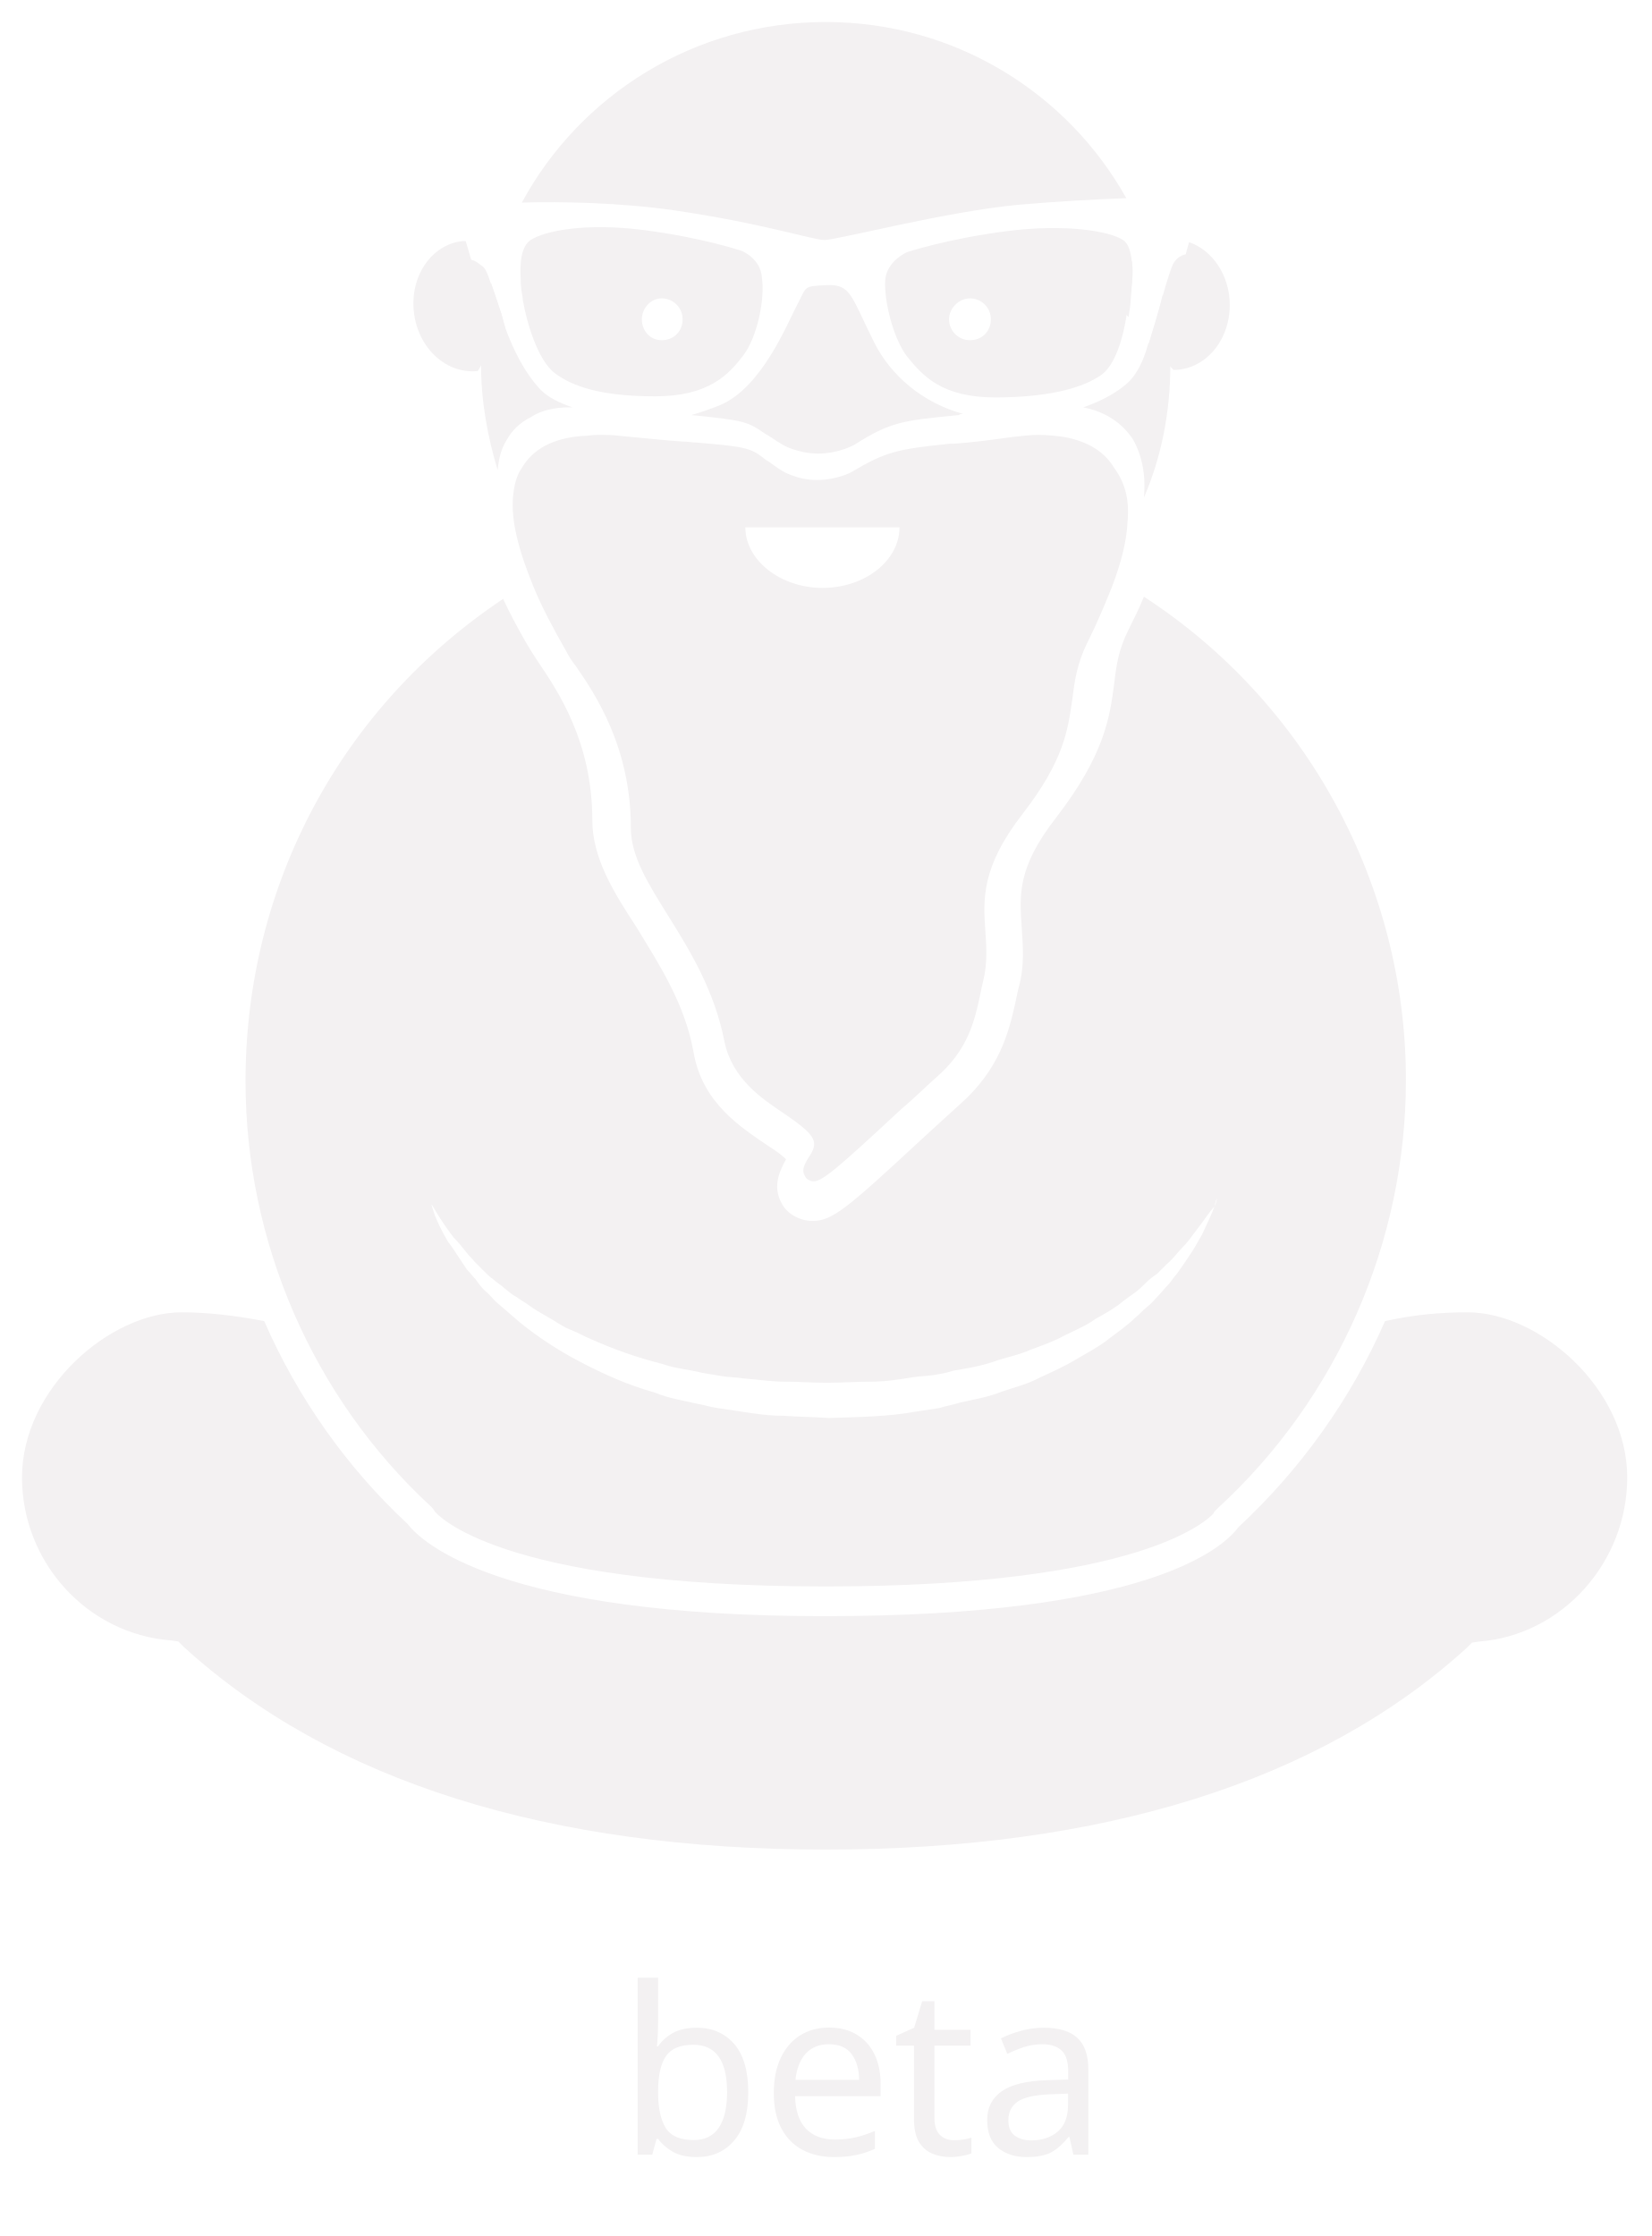
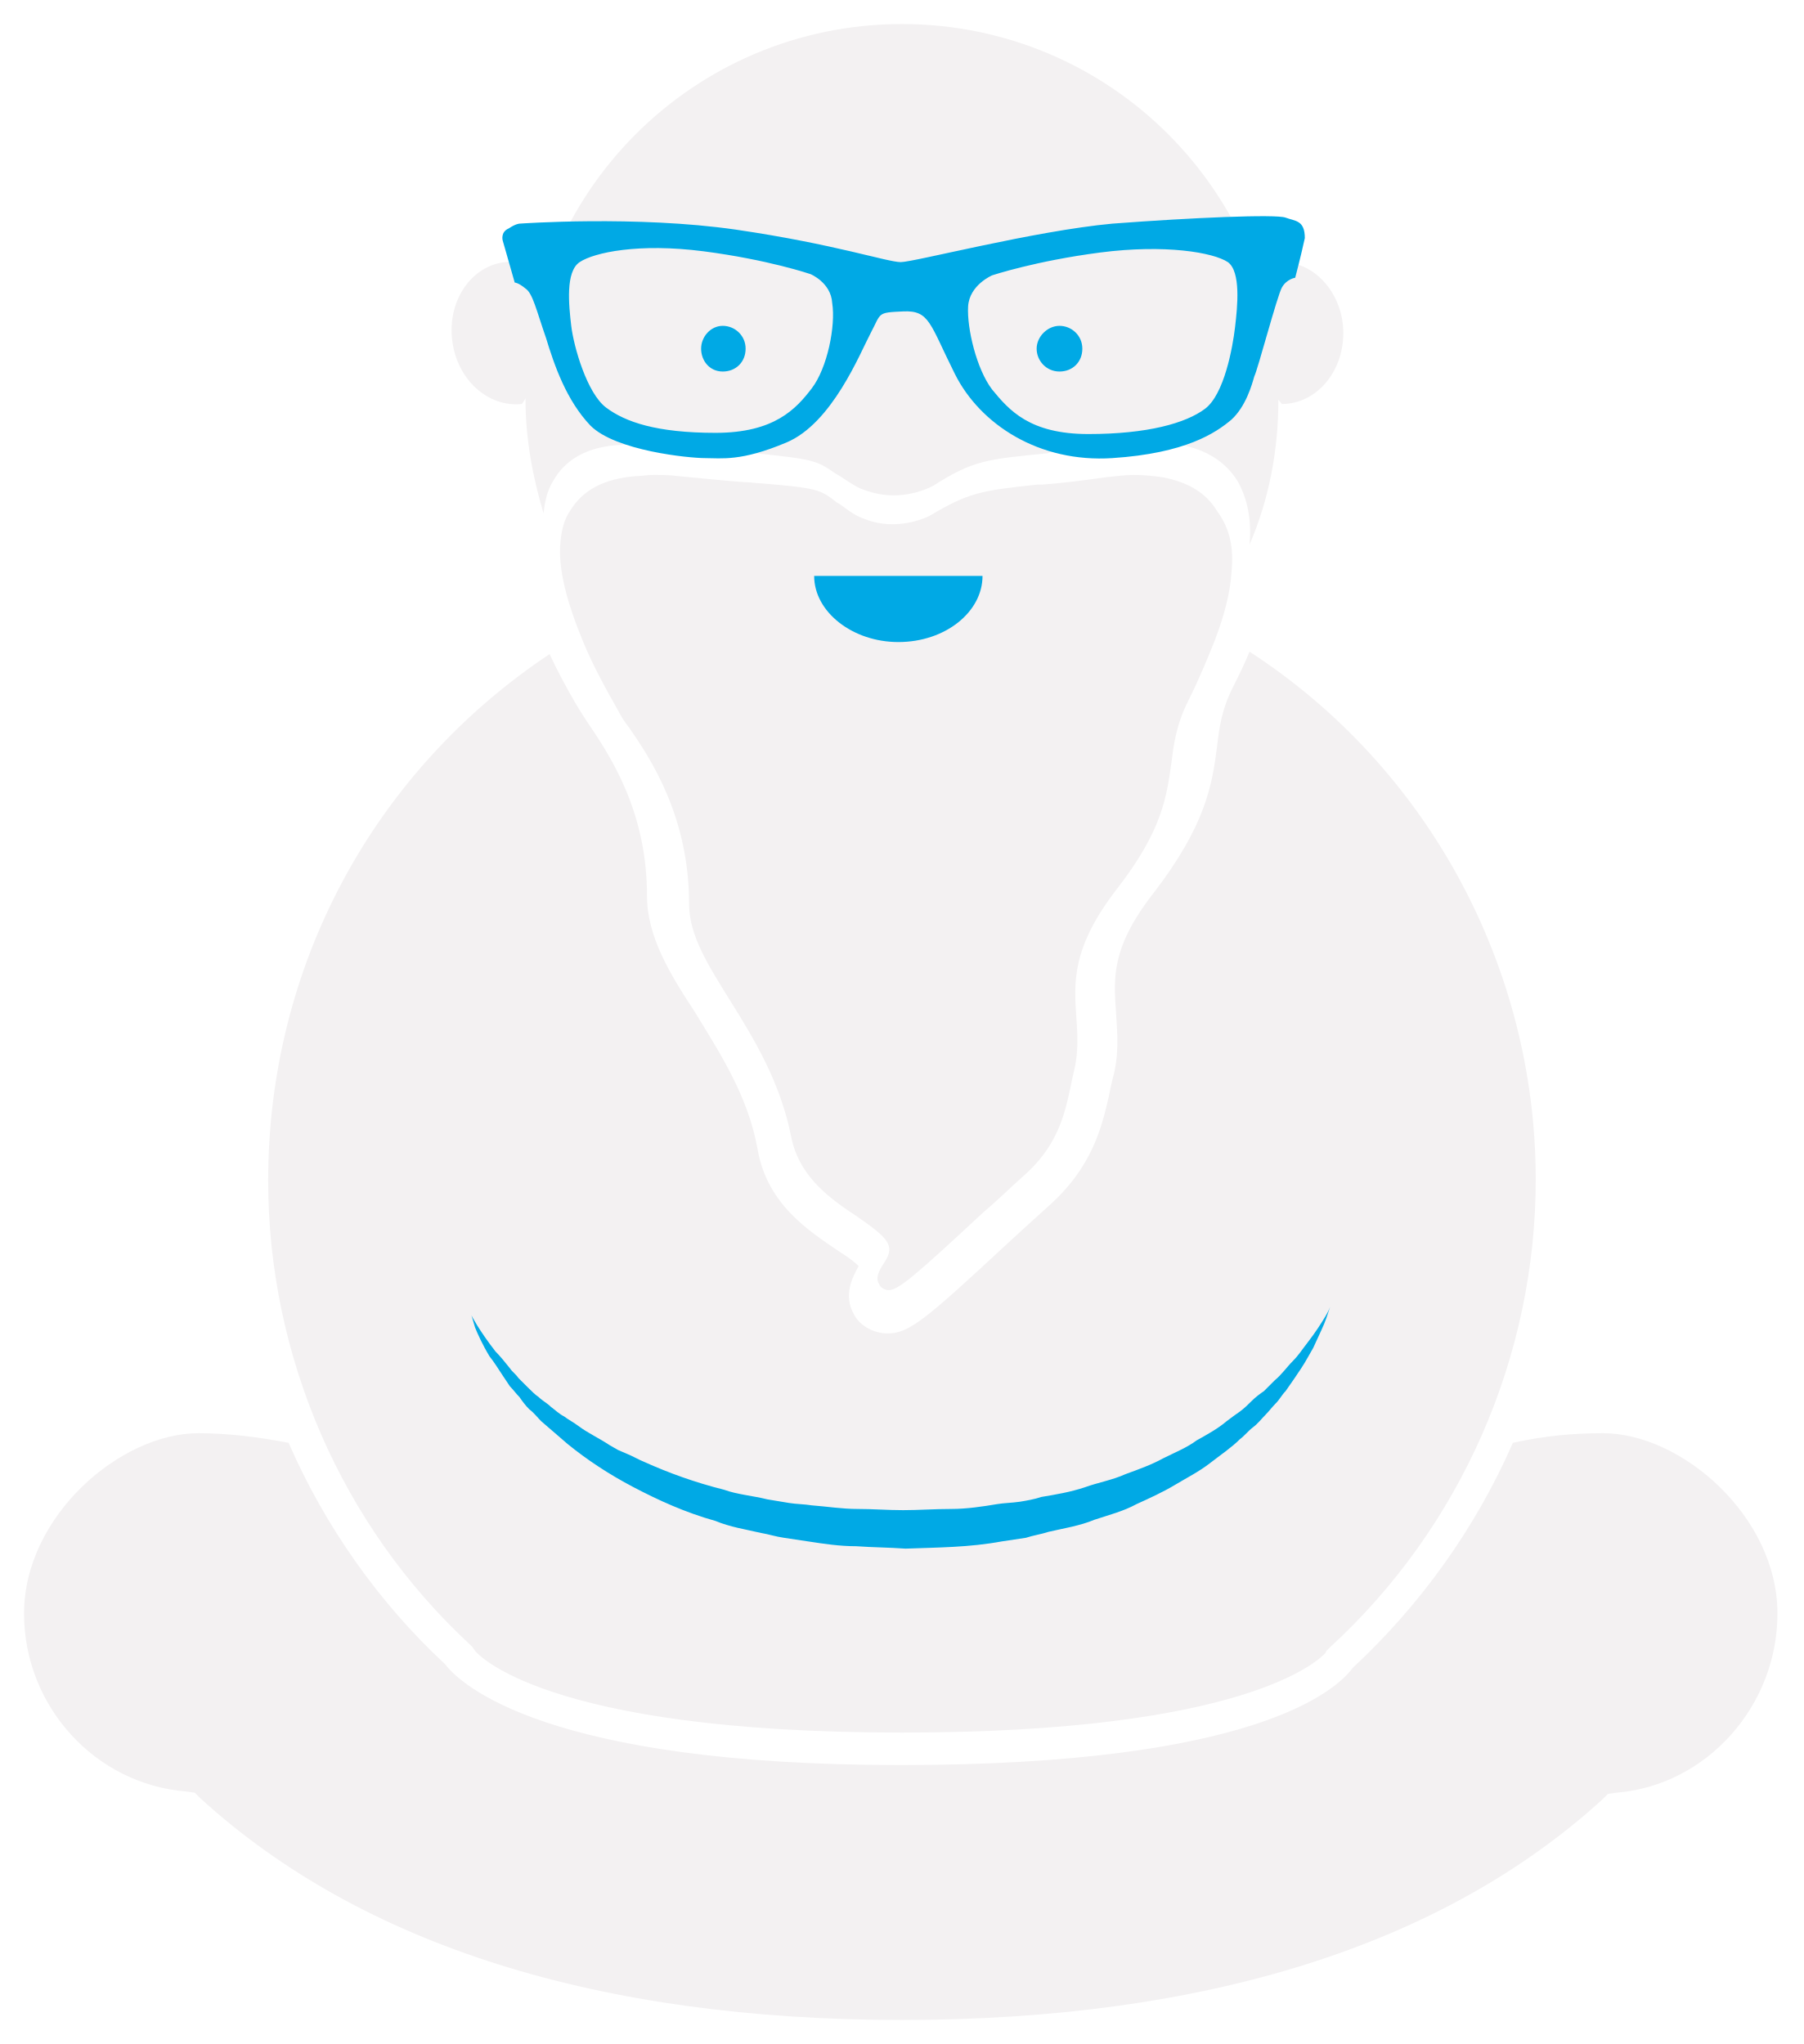
- <svg xmlns="http://www.w3.org/2000/svg" version="1.1" id="Layer_1" x="0px" y="0px" viewBox="0 0 150 203.1" enable-background="new 0 0 150 203.1" xml:space="preserve">
-   <path fill="#F3F1F2" d="M102.8,23.7c0.1,1.1,0,2.5-0.1,3.5c0,0.4-0.1,1-0.2,1.6l-1-1.1C101.5,26.1,102,24.8,102.8,23.7z" />
-   <path fill="#F3F1F2" d="M111.7,27.7c0,3.3-2.3,5.9-5.1,5.9l-0.3-0.3l-1.9-2.2c0.2-0.7,0.8-2.5,1.2-4.2c0.4-1.4,0.8-2.7,1-3  c0.4-0.7,1.1-0.8,1.1-0.8s0.1-0.4,0.3-1.1C110.1,22.7,111.7,25,111.7,27.7z" />
-   <path fill="#F3F1F2" d="M75,168c-25.2,0-44.9-6.2-58.3-18.4l-0.5-0.5l-0.7-0.1C7.9,148.4,2,141.9,2,134.2c0-8.1,8-15,14.5-15  c2.4,0,4.9,0.3,7.5,0.8c3,6.9,7.5,13.3,13,18.4c1.3,1.7,8.4,8.4,37.9,8.4c29.4,0,36.2-6.2,37.6-8.1c5.6-5.2,10.2-11.6,13.3-18.7  c2.7-0.6,5.1-0.8,7.5-0.8c6.5,0,14.5,6.9,14.5,15c0,7.7-5.9,14.3-13.4,14.9l-0.7,0.1l-0.5,0.5C119.9,161.8,100.2,168,75,168L75,168z  " />
-   <path fill="#F3F1F2" d="M103.9,54.2c-0.4,1-0.9,2-1.4,3c-0.9,1.8-1.1,3.2-1.3,4.9c-0.4,3.1-0.9,6.5-5.3,12.2c-3.5,4.5-3.3,7-3.1,9.9  c0.1,1.7,0.3,3.5-0.3,5.6c-0.1,0.4-0.2,0.9-0.3,1.4c-0.6,2.6-1.4,5.9-5,9.1c-0.9,0.8-2.3,2.1-3.4,3.1c-6.9,6.4-8.2,7.5-10,7.5  c-1.1,0-2.3-0.6-2.8-1.6c-0.9-1.6-0.1-3.1,0.4-4c-0.3-0.3-0.8-0.7-1.6-1.2c-2.5-1.7-6-3.9-6.8-8.5c-0.8-4.5-3.2-8.1-5.2-11.4  c-2.1-3.2-4-6.3-4-9.7c0-7.1-3.1-11.7-5-14.5c-0.4-0.6-0.7-1.1-1-1.6c-0.8-1.4-1.5-2.7-2.1-4c-14.7,9.8-23.4,26-23.4,43.8  c0,14.6,6.1,28.7,16.8,38.6l0.2,0.2l0.2,0.3c0.1,0.1,5.4,6.8,35.5,6.8c28.6,0,34.6-6,35.2-6.6l0.1-0.2l0.3-0.3  c10.9-10,17.1-24.2,17.1-38.9C127.7,80.4,118.7,63.8,103.9,54.2z M110.3,109.6c-0.2,0.6-0.6,1.4-1.1,2.5c-0.3,0.5-0.6,1.1-1,1.7  c-0.4,0.6-0.8,1.2-1.3,1.9c-0.3,0.3-0.5,0.7-0.8,1c-0.3,0.3-0.6,0.7-0.9,1s-0.6,0.7-1,1c-0.4,0.3-0.7,0.7-1.1,1  c-0.7,0.7-1.6,1.3-2.5,2c-0.9,0.7-1.9,1.2-2.9,1.8s-2.1,1.1-3.2,1.6c-1.1,0.6-2.3,0.9-3.5,1.3c-1.2,0.5-2.5,0.7-3.8,1  c-0.6,0.2-1.3,0.3-1.9,0.5c-0.7,0.1-1.3,0.2-2,0.3c-2.7,0.5-5.3,0.5-8,0.6c-1.4-0.1-2.7-0.1-4.1-0.2c-1.4,0-2.7-0.2-4-0.4  c-0.7-0.1-1.3-0.2-2-0.3c-0.7-0.1-1.3-0.3-1.9-0.4c-1.3-0.3-2.6-0.5-3.8-1c-2.5-0.7-4.7-1.7-6.8-2.8c-2.1-1.1-3.9-2.3-5.5-3.6  c-0.8-0.7-1.5-1.3-2.2-1.9c-0.3-0.3-0.6-0.7-1-1c-0.3-0.3-0.6-0.7-0.8-1c-0.3-0.3-0.5-0.6-0.8-0.9l-0.6-0.9  c-0.4-0.6-0.7-1.1-1.1-1.6c-0.6-1-1-1.9-1.2-2.4c-0.2-0.6-0.3-0.9-0.3-1c0.1,0.1,0.7,1.3,2,3c0.4,0.4,0.8,0.9,1.2,1.4  c0.2,0.3,0.5,0.5,0.7,0.8l0.8,0.8c0.3,0.3,0.6,0.6,0.9,0.8c0.3,0.3,0.7,0.5,1,0.8c0.4,0.3,0.7,0.6,1.1,0.8c0.4,0.3,0.8,0.5,1.2,0.8  c0.8,0.6,1.7,1,2.6,1.6c0.2,0.1,0.5,0.3,0.7,0.4c0.2,0.1,0.5,0.2,0.7,0.3c0.5,0.2,1,0.5,1.5,0.7c2,0.9,4.2,1.7,6.6,2.3  c1.1,0.4,2.4,0.5,3.6,0.8c0.6,0.1,1.2,0.2,1.8,0.3c0.6,0.1,1.3,0.1,1.9,0.2c1.3,0.1,2.5,0.3,3.8,0.3s2.5,0.1,3.8,0.1  c1.3,0,2.6-0.1,4-0.1c1.3,0,2.6-0.2,3.8-0.4c0.6-0.1,1.2-0.1,1.9-0.2c0.6-0.1,1.2-0.2,1.8-0.4c1.2-0.2,2.4-0.4,3.6-0.8  c1.1-0.4,2.3-0.6,3.4-1.1c1.1-0.4,2.2-0.8,3.1-1.3c1-0.5,2-0.9,2.8-1.5c0.9-0.5,1.8-1,2.5-1.6c0.4-0.3,0.8-0.6,1.1-0.8  c0.4-0.3,0.7-0.6,1-0.9c0.3-0.3,0.7-0.6,1-0.8c0.3-0.3,0.6-0.6,0.9-0.9c0.6-0.5,1-1.1,1.5-1.6s0.8-1,1.2-1.5  C109.4,110.8,109.9,110,110.3,109.6c0.1-0.5,0.2-0.7,0.3-0.8C110.5,108.9,110.5,109.2,110.3,109.6z" />
-   <path fill="#F3F1F2" d="M45.4,28.1c0.2,0.5,0.3,1.1,0.5,1.7l-2.2,3.4l-0.3,0.5c-2.8,0.3-5.4-2-5.8-5.3c-0.4-3.3,1.6-6.2,4.4-6.5  c0.1,0,0.2,0,0.3,0l0.5,1.7c0,0,0.3,0,0.9,0.5c0.4,0.2,0.6,0.8,0.9,1.7C44.8,26.4,45.1,27.2,45.4,28.1z" />
-   <path fill="#F3F1F2" d="M47.7,27.1l-0.2,0.2c0-0.1,0-0.2,0-0.2c0-0.5-0.1-1-0.2-1.6C47.5,26,47.7,26.5,47.7,27.1z" />
-   <path fill="#F3F1F2" d="M49.1,35.4c0.7,0.7,1.7,1.2,2.9,1.6c-0.1,0-0.2,0-0.3,0c-1.4,0-2.6,0.3-3.5,0.9c-1,0.5-1.7,1.2-2.2,2.1  c-0.5,0.8-0.7,1.7-0.8,2.7c-0.9-3-1.5-6.2-1.5-9.4v-0.2c0-2.5,0.3-5,0.9-7.4c0.2,0.6,0.5,1.4,0.8,2.4c0.2,0.5,0.3,1.1,0.5,1.7  C46.6,31.7,47.6,33.8,49.1,35.4z" />
-   <path fill="#F3F1F2" d="M69.2,25.2c-0.1-1.7-1.8-2.4-1.8-2.4s-3.5-1.2-8.9-1.9c-5.4-0.7-9.1,0.1-10.3,0.9c-0.9,0.6-1,2.2-0.9,3.7  c0,0,0,0,0,0c0,0.6,0.1,1.2,0.2,1.6c0,0.1,0,0.2,0,0.2c0.3,1.8,1.3,5.4,2.9,6.6c1.6,1.2,4.2,2.1,9.1,2.1s6.7-2,8-3.7  S69.5,27.1,69.2,25.2z M60.1,30.9c-1.1,0-1.8-0.9-1.8-1.9s0.8-1.9,1.8-1.9S62,27.9,62,29S61.2,30.9,60.1,30.9z" />
-   <path fill="#F3F1F2" d="M87.5,37.6c-0.2,0-0.3,0-0.4,0.1c-5.1,0.5-6.2,0.6-9.5,2.7c0,0-1.4,0.8-3.3,0.8c-0.9,0-1.7-0.2-2.3-0.4  s-0.9-0.4-0.9-0.4c-0.7-0.4-1.2-0.8-1.6-1c-1.6-1.1-1.8-1.2-6.7-1.7c0.7-0.2,1.6-0.5,2.6-0.9c3.8-1.6,6.1-7.4,7-9.1  c0.9-1.7,0.5-1.7,2.7-1.8c2.2-0.1,2.2,1,4.3,5.2C80.9,34.1,83.8,36.6,87.5,37.6z" />
-   <path fill="#F3F1F2" d="M47.4,18.4C52.7,8.6,63.1,2,75,2c11.8,0,22,6.5,27.3,16c-2.7,0.1-6.4,0.3-9.8,0.6C86,19.2,76,21.8,74.9,21.8  c-1.1,0-5.5-1.5-13.7-2.7C56.3,18.4,51,18.3,47.4,18.4z" />
-   <path fill="#F3F1F2" d="M102.8,23.7c-0.1-0.8-0.3-1.6-0.8-1.9c-1.2-0.8-5.2-1.5-10.6-0.8s-9,1.9-9,1.9s-1.9,0.8-2,2.6s0.7,5.2,2,6.9  c1.4,1.7,3.1,3.7,8,3.7s8.1-0.9,9.7-2.1c1.2-0.9,1.9-3.3,2.2-5.2c0.1-0.6,0.2-1.2,0.2-1.6C102.8,26.2,103,24.8,102.8,23.7z   M88.1,30.9c-1.1,0-1.9-0.9-1.9-1.9s0.9-1.9,1.9-1.9S90,27.9,90,29S89.2,30.9,88.1,30.9z" />
-   <path fill="#F3F1F2" d="M106.3,33.2L106.3,33.2c0,4.2-0.8,8.3-2.4,12c0.2-2.1-0.2-3.9-1-5.3c-1-1.5-2.5-2.5-4.5-2.9  c2-0.7,3.2-1.5,4-2.2c1.2-1.1,1.7-2.9,1.9-3.6c0,0,0.1-0.1,0.1-0.2c0.2-0.7,0.8-2.5,1.2-4.2C106.1,28.9,106.3,31.1,106.3,33.2z" />
-   <path fill="#F3F1F2" d="M101.2,42.5c-0.9-1.5-2.4-2.4-4.5-2.8c-0.7-0.1-1.5-0.2-2.4-0.2c-0.7,0-1.5,0.1-2.4,0.2  c-2.1,0.3-3.8,0.5-5.2,0.6h-0.4c-4.8,0.5-5.8,0.7-9,2.6c0,0-1.3,0.7-3.1,0.7c-0.9,0-1.7-0.2-2.2-0.4c-0.6-0.2-0.9-0.4-0.9-0.4  c-0.7-0.4-1.1-0.8-1.5-1c-1.4-1.1-1.6-1.2-6.3-1.6c-0.4,0-0.9-0.1-1.4-0.1c-1.5-0.1-3.3-0.3-5.5-0.5c-0.7-0.1-1.4-0.1-2.1-0.1  c-0.5,0-1,0.1-1.4,0.1c-2.7,0.2-4.5,1.2-5.5,2.9c-0.5,0.7-0.7,1.6-0.8,2.6c-0.2,2.2,0.5,4.9,1.9,8.3c0.7,1.7,1.7,3.6,2.9,5.7  c0.2,0.4,0.5,0.9,0.9,1.4c1.8,2.6,5,7.4,5,14.7c0,2.6,1.6,5.1,3.4,8c2,3.2,4.2,6.8,5.1,11.4c0.7,3.4,3.4,5.2,5.5,6.6  c2.6,1.8,3.1,2.4,2.3,3.7c-0.6,0.9-0.8,1.4-0.5,1.9c0.1,0.3,0.5,0.5,0.8,0.5c0.8,0,2.2-1.2,7.9-6.5c1.3-1.1,2.4-2.2,3.2-2.9  c2.9-2.5,3.5-5.1,4-7.4c0.1-0.5,0.2-1,0.3-1.4c0.4-1.6,0.3-3.1,0.2-4.5c-0.2-2.9-0.4-5.8,3.4-10.7c3.8-4.9,4.1-7.7,4.5-10.4  c0.2-1.6,0.4-3.2,1.4-5.2c0.9-1.8,1.6-3.5,2.2-5c0.8-2.1,1.3-4,1.4-5.7C102.6,45.6,102.3,44,101.2,42.5z M74.7,53.4  c-3.8,0-7-2.5-7-5.5h14C81.7,50.9,78.6,53.4,74.7,53.4z" />
-   <text transform="matrix(1 0 0 1 56.1194 195.7135)" fill="#F3F1F2" font-family="'Pacifico'" font-size="21.153">beta</text>
+ <svg xmlns="http://www.w3.org/2000/svg" version="1.1" id="Layer_1" x="0px" y="0px" width="150px" height="170px" viewBox="0 0 150 170" enable-background="new 0 0 150 170" xml:space="preserve">
+   <path fill="#F3F1F2" d="M101.5,27.7c0-3.3,2.3-5.9,5.1-5.9c2.8,0,5.1,2.7,5.1,5.9c0,3.3-2.3,5.9-5.1,5.9L101.5,27.7z" />
+   <path fill="#F3F1F2" d="M75,168c-25.2,0-44.9-6.2-58.3-18.4l-0.5-0.5l-0.7-0.1C7.9,148.4,2,141.9,2,134.2c0-8.1,8-15,14.5-15  c2.4,0,4.9,0.3,7.5,0.8c3,6.9,7.5,13.3,13,18.4c1.3,1.7,8.4,8.4,37.9,8.4c29.4,0,36.2-6.2,37.6-8.1c5.6-5.2,10.2-11.6,13.3-18.7  c2.7-0.6,5.1-0.8,7.5-0.8c6.5,0,14.5,6.9,14.5,15c0,7.7-5.9,14.3-13.4,14.9l-0.7,0.1l-0.5,0.5C119.9,161.8,100.2,168,75,168" />
+   <path fill="#F3F1F2" d="M127.7,98.1c0,14.7-6.2,28.9-17.1,38.9l-0.3,0.3l-0.1,0.2c-0.6,0.6-6.6,6.6-35.2,6.6  c-30.1,0-35.4-6.7-35.5-6.8l-0.2-0.3l-0.2-0.2c-10.7-9.9-16.8-24-16.8-38.6c0-17.8,8.7-34,23.4-43.8c0.6,1.3,1.3,2.6,2.1,4  c0.3,0.5,0.6,1,1,1.6c1.9,2.8,5,7.4,5,14.5c0,3.4,1.9,6.5,4,9.7c2,3.3,4.4,6.9,5.2,11.4c0.8,4.6,4.3,6.8,6.8,8.5  c0.8,0.5,1.3,0.9,1.6,1.2c-0.5,0.9-1.3,2.4-0.4,4c0.5,1,1.7,1.6,2.8,1.6c1.8,0,3.1-1.1,10-7.5c1.1-1,2.5-2.3,3.4-3.1  c3.6-3.2,4.4-6.5,5-9.1c0.1-0.5,0.2-1,0.3-1.4c0.6-2.1,0.4-3.9,0.3-5.6c-0.2-2.9-0.4-5.4,3.1-9.9c4.4-5.7,4.9-9.1,5.3-12.2  c0.2-1.7,0.4-3.1,1.3-4.9c0.5-1,1-2,1.4-3C118.7,63.8,127.7,80.4,127.7,98.1" />
+   <path fill="#F3F1F2" d="M43.4,33.6c-2.8,0.3-5.4-2-5.8-5.3c-0.4-3.3,1.6-6.2,4.4-6.5c2.8-0.3,5.4,2,5.7,5.3L43.4,33.6z" />
+   <path fill="#F3F1F2" d="M103.9,45.3c0.2-2.1-0.2-3.9-1-5.3c-1-1.6-2.6-2.6-4.7-3h0c-0.8-0.2-1.6-0.2-2.5-0.2c-0.8,0-1.7,0.1-2.6,0.2  c-2.2,0.3-4,0.5-5.5,0.6c-0.2,0-0.3,0-0.5,0.1c-5.1,0.5-6.2,0.6-9.5,2.7c0,0-1.4,0.8-3.3,0.8c-0.9,0-1.7-0.2-2.3-0.4  c-0.6-0.2-0.9-0.4-0.9-0.4c-0.7-0.4-1.2-0.8-1.6-1c-1.6-1.1-1.8-1.2-6.7-1.7c-0.5,0-1-0.1-1.5-0.1c-1.5-0.1-3.4-0.3-5.8-0.6  c-0.8-0.1-1.6-0.1-2.3-0.1c-0.5,0-1,0-1.5,0.1h0C48.9,37.1,47,38.2,46,40c-0.5,0.8-0.7,1.7-0.8,2.7c-0.9-3-1.5-6.2-1.5-9.4  C43.7,16,57.7,2,75,2s31.3,14,31.3,31.3C106.3,37.5,105.5,41.6,103.9,45.3" />
+   <path fill="#00A9E5" d="M60.1,27.1c1,0,1.9,0.8,1.9,1.9s-0.8,1.9-1.9,1.9S58.3,30,58.3,29S59.1,27.1,60.1,27.1" />
+   <path fill="#00A9E5" d="M88.1,27.1c1,0,1.9,0.8,1.9,1.9s-0.8,1.9-1.9,1.9S86.2,30,86.2,29S87.1,27.1,88.1,27.1" />
+   <path fill="#F3F1F2" d="M102.4,47.6c-0.1,1.7-0.6,3.6-1.4,5.7c-0.6,1.5-1.3,3.2-2.2,5c-1,2-1.2,3.6-1.4,5.2  c-0.4,2.7-0.7,5.5-4.5,10.4c-3.8,4.9-3.6,7.8-3.4,10.7c0.1,1.4,0.2,2.9-0.2,4.5c-0.1,0.4-0.2,0.9-0.3,1.4c-0.5,2.3-1.1,4.9-4,7.4  c-0.8,0.7-1.9,1.8-3.2,2.9c-5.7,5.3-7.1,6.5-7.9,6.5c-0.3,0-0.7-0.2-0.8-0.5c-0.3-0.5-0.1-1,0.5-1.9c0.8-1.3,0.3-1.9-2.3-3.7  c-2.1-1.4-4.8-3.2-5.5-6.6c-0.9-4.6-3.1-8.2-5.1-11.4c-1.8-2.9-3.4-5.4-3.4-8c0-7.3-3.2-12.1-5-14.7c-0.4-0.5-0.7-1-0.9-1.4  c-1.2-2.1-2.2-4-2.9-5.7c-1.4-3.4-2.1-6.1-1.9-8.3c0.1-1,0.3-1.9,0.8-2.6c1-1.7,2.8-2.7,5.5-2.9h0c0.4,0,0.9-0.1,1.4-0.1  c0.7,0,1.4,0,2.1,0.1c2.2,0.2,4,0.4,5.5,0.5c0.5,0,1,0.1,1.4,0.1c4.7,0.4,4.9,0.5,6.3,1.6c0.4,0.2,0.8,0.6,1.5,1  c0,0,0.3,0.2,0.9,0.4c0.5,0.2,1.3,0.4,2.2,0.4c1.8,0,3.1-0.7,3.1-0.7c3.2-1.9,4.2-2.1,9-2.6c0.1,0,0.3,0,0.4,0  c1.4-0.1,3.1-0.3,5.2-0.6c0.9-0.1,1.7-0.2,2.4-0.2c0.9,0,1.7,0.1,2.4,0.2h0c2.1,0.4,3.6,1.3,4.5,2.8C102.3,44,102.6,45.6,102.4,47.6  " />
+   <path fill="#00A9E5" d="M81.7,47.9c0,3-3.1,5.5-7,5.5c-3.8,0-7-2.5-7-5.5H81.7z" />
+   <path fill="#00A9E5" d="M106.9,18.1c-0.8-0.3-7.8,0-14.4,0.5C86,19.2,76,21.8,74.9,21.8c-1.1,0-5.5-1.5-13.7-2.7  c-8.3-1.2-18-0.5-18-0.5s-0.3,0-0.9,0.4c-0.7,0.3-0.5,1-0.5,1l1,3.5c0,0,0.3,0,0.9,0.5c0.6,0.4,0.9,1.8,1.7,4.1  c0.7,2.3,1.7,5.2,3.7,7.3c2.1,2.1,8.2,2.7,9.5,2.7c1.4,0,3,0.3,6.8-1.3c3.8-1.6,6.1-7.4,7-9.1c0.9-1.7,0.5-1.7,2.7-1.8  c2.2-0.1,2.2,1,4.3,5.2c2.1,4.2,7,7.4,13.1,7c6.1-0.4,8.6-2.1,9.9-3.2c1.2-1.1,1.7-2.9,1.9-3.6c0.3-0.6,1.9-6.7,2.3-7.4  c0.4-0.7,1.1-0.8,1.1-0.8s0.5-1.9,0.8-3.3C108.5,18.3,107.7,18.4,106.9,18.1 M67.5,32.3c-1.3,1.7-3.1,3.7-8,3.7  c-4.9,0-7.5-0.9-9.1-2.1c-1.6-1.2-2.7-5.1-2.9-6.8c-0.2-1.7-0.5-4.5,0.7-5.3c1.2-0.8,4.9-1.6,10.3-0.9c5.4,0.7,8.9,1.9,8.9,1.9  s1.7,0.7,1.8,2.4C69.5,27.1,68.8,30.6,67.5,32.3 M102.7,27.2c-0.2,1.7-0.9,5.6-2.5,6.8c-1.6,1.2-4.8,2.1-9.7,2.1c-4.9,0-6.6-2-8-3.7  c-1.3-1.7-2.1-5.1-2-6.9c0.1-1.8,2-2.6,2-2.6s3.6-1.2,9-1.9c5.4-0.7,9.4,0,10.6,0.8C103.2,22.6,102.9,25.5,102.7,27.2" />
+   <path fill="#00A9E5" d="M39.2,109.4c0,0,0.6,1.2,2,3c0.4,0.4,0.8,0.9,1.2,1.4c0.2,0.3,0.5,0.5,0.7,0.8c0.3,0.3,0.5,0.5,0.8,0.8  c0.3,0.3,0.6,0.6,0.9,0.8c0.3,0.3,0.7,0.5,1,0.8c0.4,0.3,0.7,0.6,1.1,0.8c0.4,0.3,0.8,0.5,1.2,0.8c0.8,0.6,1.7,1,2.6,1.6  c0.2,0.1,0.5,0.3,0.7,0.4c0.2,0.1,0.5,0.2,0.7,0.3c0.5,0.2,1,0.5,1.5,0.7c2,0.9,4.2,1.7,6.6,2.3c1.1,0.4,2.4,0.5,3.6,0.8  c0.6,0.1,1.2,0.2,1.8,0.3c0.6,0.1,1.3,0.1,1.9,0.2c1.3,0.1,2.5,0.3,3.8,0.3c1.3,0,2.5,0.1,3.8,0.1c1.3,0,2.6-0.1,4-0.1  c1.3,0,2.6-0.2,3.8-0.4c0.6-0.1,1.2-0.1,1.9-0.2c0.6-0.1,1.2-0.2,1.8-0.4c1.2-0.2,2.4-0.4,3.6-0.8c1.1-0.4,2.3-0.6,3.4-1.1  c1.1-0.4,2.2-0.8,3.1-1.3c1-0.5,2-0.9,2.8-1.5c0.9-0.5,1.8-1,2.5-1.6c0.4-0.3,0.8-0.6,1.1-0.8c0.4-0.3,0.7-0.6,1-0.9  c0.3-0.3,0.7-0.6,1-0.8c0.3-0.3,0.6-0.6,0.9-0.9c0.6-0.5,1-1.1,1.5-1.6c0.5-0.5,0.8-1,1.2-1.5c0.7-0.9,1.2-1.7,1.5-2.2  c0.3-0.5,0.4-0.8,0.4-0.8s-0.1,0.3-0.3,0.9c-0.2,0.6-0.6,1.4-1.1,2.5c-0.3,0.5-0.6,1.1-1,1.7c-0.4,0.6-0.8,1.2-1.3,1.9  c-0.3,0.3-0.5,0.7-0.8,1c-0.3,0.3-0.6,0.7-0.9,1c-0.3,0.3-0.6,0.7-1,1c-0.4,0.3-0.7,0.7-1.1,1c-0.7,0.7-1.6,1.3-2.5,2  c-0.9,0.7-1.9,1.2-2.9,1.8c-1,0.6-2.1,1.1-3.2,1.6c-1.1,0.6-2.3,0.9-3.5,1.3c-1.2,0.5-2.5,0.7-3.8,1c-0.6,0.2-1.3,0.3-1.9,0.5  c-0.7,0.1-1.3,0.2-2,0.3c-2.7,0.5-5.3,0.5-8,0.6c-1.4-0.1-2.7-0.1-4.1-0.2c-1.4,0-2.7-0.2-4-0.4c-0.7-0.1-1.3-0.2-2-0.3  c-0.7-0.1-1.3-0.3-1.9-0.4c-1.3-0.3-2.6-0.5-3.8-1c-2.5-0.7-4.7-1.7-6.8-2.8c-2.1-1.1-3.9-2.3-5.5-3.6c-0.8-0.7-1.5-1.3-2.2-1.9  c-0.3-0.3-0.6-0.7-1-1c-0.3-0.3-0.6-0.7-0.8-1c-0.3-0.3-0.5-0.6-0.8-0.9c-0.2-0.3-0.4-0.6-0.6-0.9c-0.4-0.6-0.7-1.1-1.1-1.6  c-0.6-1-1-1.9-1.2-2.4C39.3,109.7,39.2,109.4,39.2,109.4" />
</svg>
